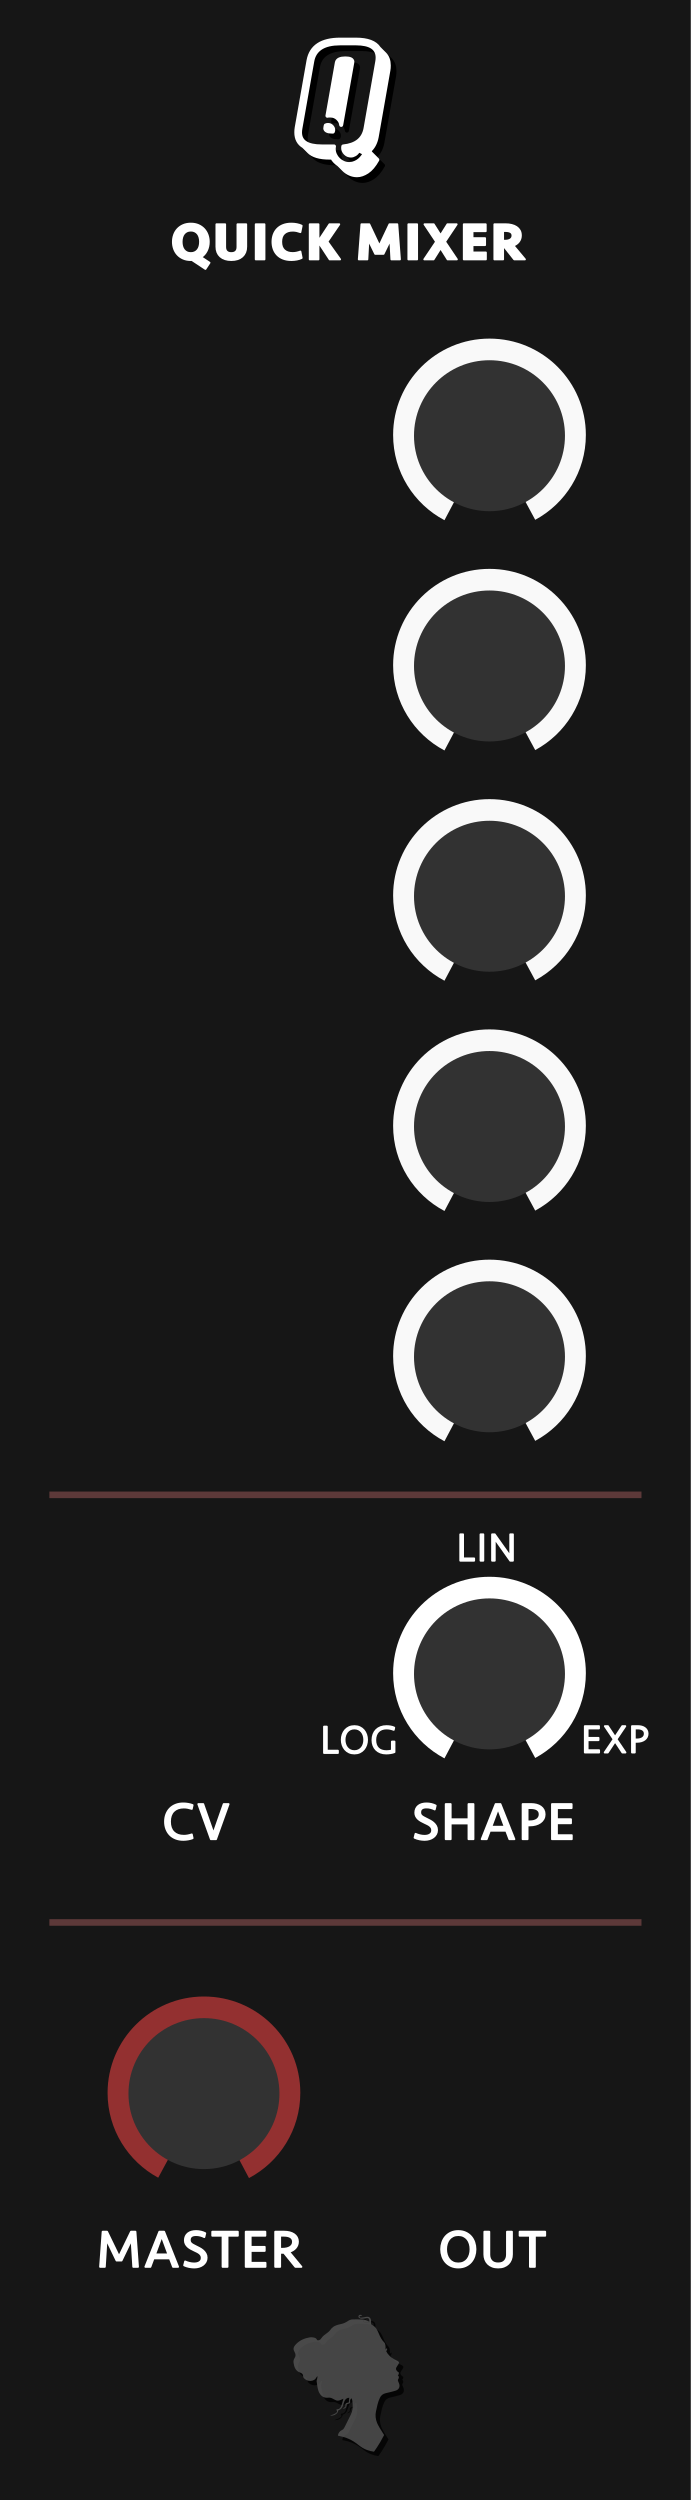
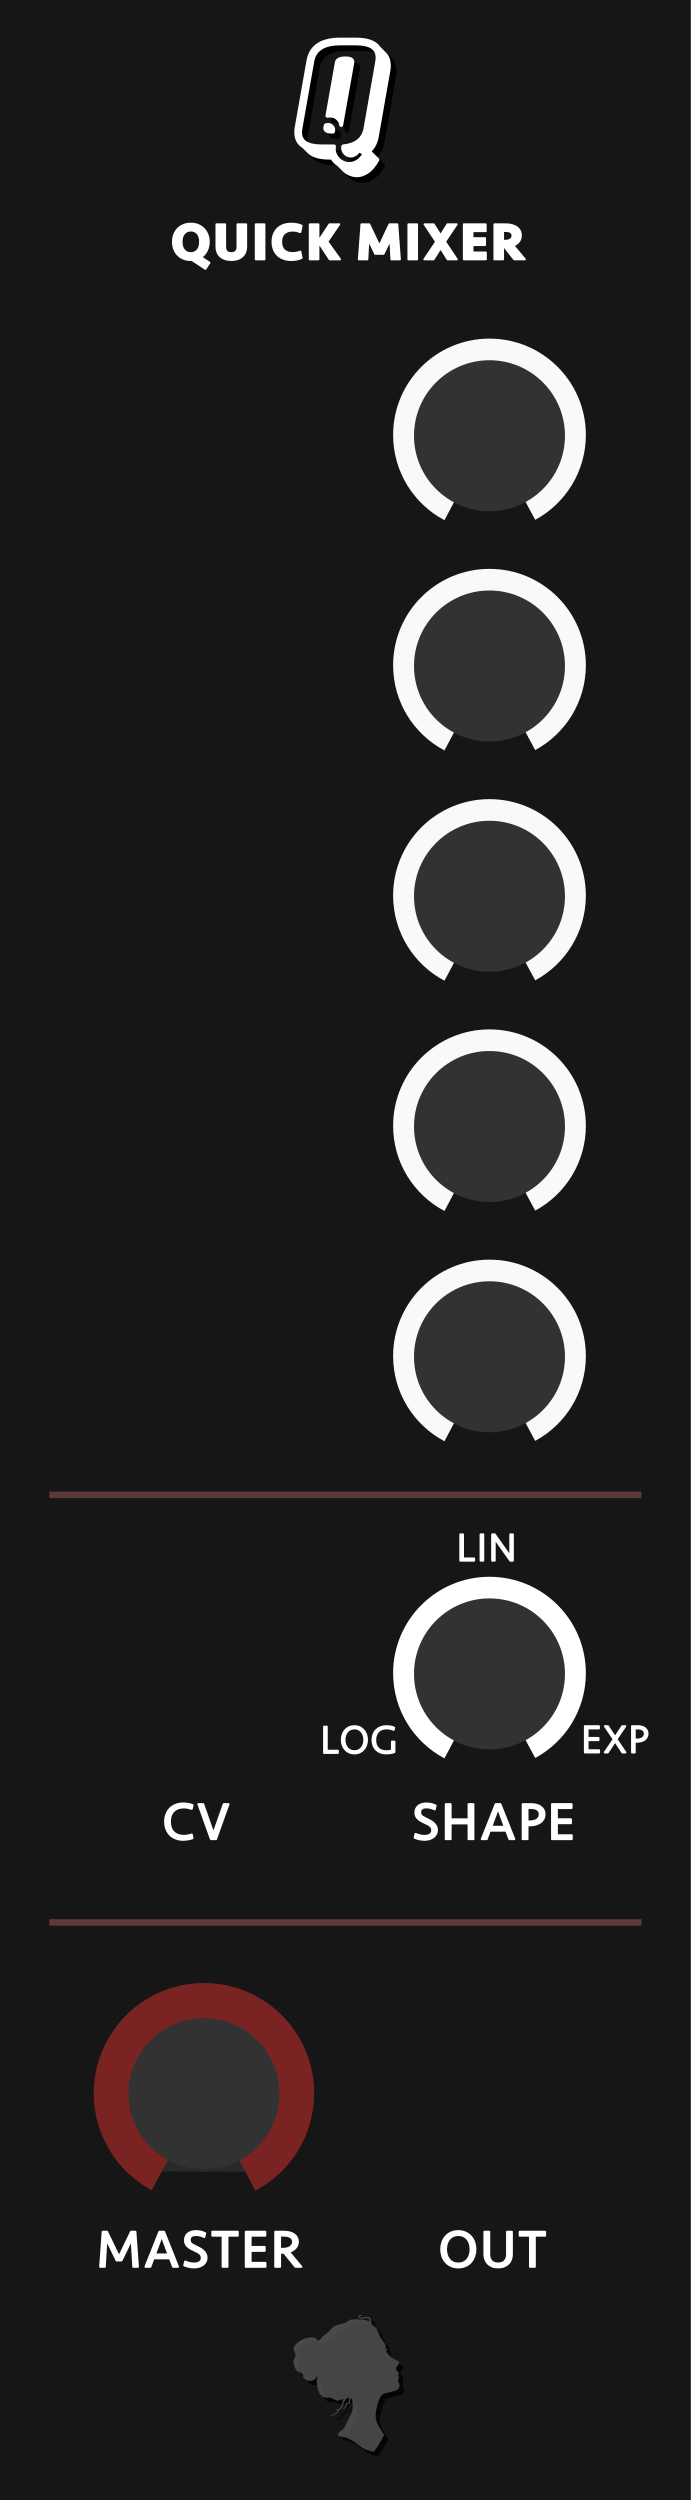
<svg xmlns="http://www.w3.org/2000/svg" width="105px" height="380px" version="1.1" xml:space="preserve" style="fill-rule:evenodd;clip-rule:evenodd;stroke-miterlimit:10;">
  <g id="Panel" transform="matrix(1.4,0,0,1,-7.10543e-15,0)">
    <rect x="0" y="0" width="75" height="380" style="fill:#161616;" />
  </g>
  <g id="Scales" transform="matrix(1,0,0,1,7.5,0)">
    <g id="ScaleSmall_3_" transform="matrix(1,0,0,1,-6.09332,-115.43)">
      <g id="OuterCircle_4_" transform="matrix(0.871536,0,0,0.871536,9.37732,23.2294)">
        <path d="M66.295,194.337c-4.545,-2.404 -7.642,-7.182 -7.642,-12.684c0,-7.92 6.422,-14.343 14.342,-14.343c7.921,0 14.343,6.423 14.343,14.343c0,5.459 -3.05,10.206 -7.538,12.628" style="fill:none;stroke:#f9f9f9;stroke-width:4.93px;" />
      </g>
      <circle id="Circle_4_" cx="72.995" cy="181.659" r="11.474" style="fill:#323232;" />
    </g>
    <g id="ScaleSmall_3_1" transform="matrix(1,0,0,1,-6.09332,-80.43)">
      <g id="OuterCircle_4_1" transform="matrix(0.871536,0,0,0.871536,9.37732,23.2294)">
        <path d="M66.295,194.337c-4.545,-2.404 -7.642,-7.182 -7.642,-12.684c0,-7.92 6.422,-14.343 14.342,-14.343c7.921,0 14.343,6.423 14.343,14.343c0,5.459 -3.05,10.206 -7.538,12.628" style="fill:none;stroke:#f9f9f9;stroke-width:4.93px;" />
      </g>
      <circle id="Circle_4_1" cx="72.995" cy="181.659" r="11.474" style="fill:#323232;" />
    </g>
    <g id="ScaleSmall_3_2" transform="matrix(1,0,0,1,-6.09332,-45.43)">
      <g id="OuterCircle_4_2" transform="matrix(0.871536,0,0,0.871536,9.37732,23.2294)">
        <path d="M66.295,194.337c-4.545,-2.404 -7.642,-7.182 -7.642,-12.684c0,-7.92 6.422,-14.343 14.342,-14.343c7.921,0 14.343,6.423 14.343,14.343c0,5.459 -3.05,10.206 -7.538,12.628" style="fill:none;stroke:#f9f9f9;stroke-width:4.93px;" />
      </g>
      <circle id="Circle_4_2" cx="72.995" cy="181.659" r="11.474" style="fill:#323232;" />
    </g>
    <g id="ScaleSmall_3_3" transform="matrix(1,0,0,1,-6.09332,-10.43)">
      <g id="OuterCircle_4_3" transform="matrix(0.871536,0,0,0.871536,9.37732,23.2294)">
        <path d="M66.295,194.337c-4.545,-2.404 -7.642,-7.182 -7.642,-12.684c0,-7.92 6.422,-14.343 14.342,-14.343c7.921,0 14.343,6.423 14.343,14.343c0,5.459 -3.05,10.206 -7.538,12.628" style="fill:none;stroke:#f9f9f9;stroke-width:4.93px;" />
      </g>
      <circle id="Circle_4_3" cx="72.995" cy="181.659" r="11.474" style="fill:#323232;" />
    </g>
    <g id="ScaleSmall_3_4" transform="matrix(1,0,0,1,-6.09332,24.57)">
      <g id="OuterCircle_4_4" transform="matrix(0.871536,0,0,0.871536,9.37732,23.2294)">
        <path d="M66.295,194.337c-4.545,-2.404 -7.642,-7.182 -7.642,-12.684c0,-7.92 6.422,-14.343 14.342,-14.343c7.921,0 14.343,6.423 14.343,14.343c0,5.459 -3.05,10.206 -7.538,12.628" style="fill:none;stroke:#f9f9f9;stroke-width:4.93px;" />
      </g>
      <circle id="Circle_4_4" cx="72.995" cy="181.659" r="11.474" style="fill:#323232;" />
    </g>
    <g id="ScaleSmall_3_5" transform="matrix(1,0,0,1,-6.09332,72.7723)">
      <g id="OuterCircle_4_5" transform="matrix(0.871536,0,0,0.871536,9.37732,23.2294)">
        <path d="M66.295,194.337c-4.545,-2.404 -7.642,-7.182 -7.642,-12.684c0,-7.92 6.422,-14.343 14.342,-14.343c7.921,0 14.343,6.423 14.343,14.343c0,5.459 -3.05,10.206 -7.538,12.628" style="fill:none;stroke:#fff;stroke-width:4.93px;" />
      </g>
      <circle id="Circle_4_5" cx="72.995" cy="181.659" r="11.474" style="fill:#323232;" />
    </g>
    <g id="ScaleSmall_3_6" transform="matrix(-1,0,0,1,96.4955,136.57)">
-       <g id="OuterCircle_4_6" transform="matrix(0.871536,0,0,0.871536,9.37732,23.2294)">
-         <path d="M66.295,194.337c-4.545,-2.404 -7.642,-7.182 -7.642,-12.684c0,-7.92 6.422,-14.343 14.342,-14.343c7.921,0 14.343,6.423 14.343,14.343c0,5.459 -3.05,10.206 -7.538,12.628" style="fill:none;stroke:#d63e3e;stroke-opacity:0.651;stroke-width:4.93px;" />
+       <g id="OuterCircle_4_6" transform="matrix(0.941258,0,0,0.941258,4.28787,10.6218)">
+         <path d="M66.295,194.337c-4.545,-2.404 -7.642,-7.182 -7.642,-12.684c0,-7.92 6.422,-14.343 14.342,-14.343c7.921,0 14.343,6.423 14.343,14.343c0,5.459 -3.05,10.206 -7.538,12.628" style="fill:#292929;stroke:#7a2323;stroke-width:6.91px;" />
      </g>
      <circle id="Circle_4_6" cx="72.995" cy="181.659" r="11.474" style="fill:#323232;" />
    </g>
  </g>
  <g id="Logo" transform="matrix(1,0,0,1,15.5,0)">
    <g transform="matrix(0.0779295,0,0,0.0779295,27.7136,350.135)">
      <path d="M232.321,164.268c-0.551,-1.407 -1.25,-2.487 -1.733,-4.267l0.016,0c-0.034,0 -0.056,-0.074 -0.088,-0.149c-0.062,-0.193 -0.122,-0.353 -0.173,-0.548c-0.097,-0.365 -0.189,-0.759 -0.253,-1.179c-0.043,-2.08 1.872,-2.792 1.946,-5.183c0.081,-2.573 -1.476,-3.898 -1.946,-4.241c-0.02,-0.028 -0.037,-0.054 -0.056,-0.082c0.012,-0.037 0.02,-0.068 0.031,-0.104c2.993,-2.433 1.69,-5.738 1.69,-5.738c-0.636,-0.338 -1.313,-0.55 -1.797,-0.98c-4.337,-3.863 -4.606,-6.636 -1.196,-11.288c0.866,-1.185 1.746,-2.375 2.467,-3.649c1.761,-3.117 1.359,-4.599 -1.81,-6.367c-2.28,-1.271 -4.743,-2.218 -6.988,-3.545c-6.396,-3.778 -11.834,-8.521 -15.061,-15.174c2.171,-3.872 2.171,-3.872 1.304,-6.341c-0.791,0.865 -1.527,1.672 -2.688,2.944c0,-3.049 0.294,-5.379 -0.083,-7.595c-0.367,-2.156 -0.85,-4.792 -2.281,-6.178c-5.217,-5.045 -8.175,-11.292 -10.92,-17.796c-2.029,-4.806 -4.196,-9.66 -8.171,-13.236c-2,-1.8 -4.474,-3.072 -6.742,-4.587c0,-1.354 0.017,-2.653 -0.006,-3.951c-0.019,-1.297 0.038,-2.61 -0.136,-3.89c-0.702,-5.113 -4.34,-7.564 -9.404,-6.548c-3.181,0.638 -6.385,1.238 -9.605,1.563c-1.888,0.19 -3.584,0.128 -3.225,-3.432c1.62,0 3.162,0 5.368,0c-1.104,0 -1.515,-1.544 -2.067,-1.769c-2.208,-0.892 -4.045,-0.36 -5.099,1.396c-1.25,2.077 0.023,3.586 1.504,4.555c1.273,0.832 3.004,1.441 4.492,1.365c3.234,-0.167 6.436,-0.842 9.658,-1.296c2.8,-0.394 4.451,0.587 5.01,3.266c0.266,1.278 0.047,2.658 0.047,3.561c-3.72,-1.383 -6.953,-3.369 -10.347,-3.69c-7.432,-0.706 -14.956,-0.912 -22.413,-0.611c-3.084,0.124 -6.484,1.511 -9.049,3.309c-4.547,3.188 -9.441,5.039 -14.773,6.138c-2.549,0.526 -5.106,1.149 -7.55,2.03c-4.689,1.689 -8.626,4.342 -11.53,8.63c-1.595,2.354 -3.836,4.445 -6.188,6.076c-4.591,3.184 -9.001,6.424 -12.144,11.187c-1.712,2.596 -4.124,4.212 -7.839,3.113c-1.104,-4.244 -4.87,-4.911 -8.627,-5.423c-1.764,-0.242 -3.625,-0.32 -5.373,-0.04c-10.247,1.643 -19.554,5.56 -26.813,13.074c-6.565,6.797 -5.937,10.365 -2.739,16.202c2.063,3.766 2.131,7.435 -0.279,11.089c-1.874,2.842 -2.57,6.013 -2.071,9.354c1.284,8.609 4.072,16.22 13.409,19.251c0.615,0.198 1.156,0.607 1.748,0.881c2.125,0.984 3.145,2.592 3.365,4.971c0.144,1.54 0.491,3.357 1.429,4.479c6.245,7.454 20.432,8.503 25.041,-1.951c0.189,-0.432 0.624,-0.756 0.945,-1.129c0.305,0.134 0.609,0.266 0.914,0.399c-0.27,1.348 -0.539,2.694 -0.81,4.042c-0.351,1.75 -1.204,3.572 -0.961,5.235c0.915,6.264 1.484,12.716 3.503,18.648c2.452,7.204 8.53,14.587 18.762,13.197c3.549,-0.483 6.782,0.391 9.818,2.234c1.254,0.76 2.657,1.272 3.912,2.027c3.221,1.943 6.497,1.898 9.857,0.464c2.024,-0.863 4.052,-1.726 6.331,-2.698c-1.16,4.041 -2.278,7.594 -3.189,11.197c-1.336,5.287 -3.631,9.452 -9.941,9.48c-0.115,0 -0.228,0.204 -0.481,0.441c0.473,1.385 0.975,2.855 1.446,4.234c-3.43,5.076 -9.388,5.288 -13.951,7.881c8.949,0.082 15.39,-4.254 16.179,-10.562c4.91,-1.582 7.805,-5.034 9.233,-9.921c0.777,-2.659 1.611,-5.32 2.672,-7.879c1.746,-4.209 4.792,-6.719 9.406,-6.833c-0.302,3.22 -0.579,6.169 -0.855,9.113c-6.687,1.486 -6.819,1.649 -6.534,8.315c-1.583,1.269 -3.238,2.596 -5.685,4.557c6.226,-1.428 7.436,-2.953 8.025,-9.211c0.938,-0.325 1.962,-0.799 3.039,-1.035c4.009,-0.875 4.11,-0.859 3.682,-5.037c-0.251,-2.445 0.739,-3.996 3.163,-5.664c0.451,1.766 0.892,3.088 1.115,4.445c0.316,1.923 0.547,3.867 0.687,5.81c0.517,7.404 -0.06,14.643 -3.457,21.43c-4.159,8.313 -8.334,16.622 -12.413,24.973c-1.174,2.404 -2.482,4.234 -5.172,5.433c-4.265,1.907 -7.421,6.556 -7.757,10.832c15.258,2.949 26.312,6.953 41.04,18.833c9.647,7.785 19.862,11.309 29.399,12.456c0.003,-0.004 10.248,-13.711 19.753,-32.558c-0.241,-0.365 -0.484,-0.728 -0.723,-1.095c-6.25,-9.478 -11.533,-18.592 -13.049,-22.521c-2.853,-7.395 -3.838,-14.659 -2.132,-22.466c1.983,-9.083 3.633,-18.206 7.761,-26.672c2.412,-4.95 6.15,-7.711 11.519,-8.858c6.366,-1.36 12.689,-3.037 18.94,-4.868c6.706,-1.966 9.308,-7.753 6.747,-14.275Z" style="fill-opacity:0.761;fill-rule:nonzero;" />
    </g>
    <g transform="matrix(0.0779295,0,0,0.0779295,27.0462,349.468)">
      <path d="M232.321,164.268c-0.551,-1.407 -1.25,-2.487 -1.733,-4.267l0.016,0c-0.034,0 -0.056,-0.074 -0.088,-0.149c-0.062,-0.193 -0.122,-0.353 -0.173,-0.548c-0.097,-0.365 -0.189,-0.759 -0.253,-1.179c-0.043,-2.08 1.872,-2.792 1.946,-5.183c0.081,-2.573 -1.476,-3.898 -1.946,-4.241c-0.02,-0.028 -0.037,-0.054 -0.056,-0.082c0.012,-0.037 0.02,-0.068 0.031,-0.104c2.993,-2.433 1.69,-5.738 1.69,-5.738c-0.636,-0.338 -1.313,-0.55 -1.797,-0.98c-4.337,-3.863 -4.606,-6.636 -1.196,-11.288c0.866,-1.185 1.746,-2.375 2.467,-3.649c1.761,-3.117 1.359,-4.599 -1.81,-6.367c-2.28,-1.271 -4.743,-2.218 -6.988,-3.545c-6.396,-3.778 -11.834,-8.521 -15.061,-15.174c2.171,-3.872 2.171,-3.872 1.304,-6.341c-0.791,0.865 -1.527,1.672 -2.688,2.944c0,-3.049 0.294,-5.379 -0.083,-7.595c-0.367,-2.156 -0.85,-4.792 -2.281,-6.178c-5.217,-5.045 -8.175,-11.292 -10.92,-17.796c-2.029,-4.806 -4.196,-9.66 -8.171,-13.236c-2,-1.8 -4.474,-3.072 -6.742,-4.587c0,-1.354 0.017,-2.653 -0.006,-3.951c-0.019,-1.297 0.038,-2.61 -0.136,-3.89c-0.702,-5.113 -4.34,-7.564 -9.404,-6.548c-3.181,0.638 -6.385,1.238 -9.605,1.563c-1.888,0.19 -3.584,0.128 -3.225,-3.432c1.62,0 3.162,0 5.368,0c-1.104,0 -1.515,-1.544 -2.067,-1.769c-2.208,-0.892 -4.045,-0.36 -5.099,1.396c-1.25,2.077 0.023,3.586 1.504,4.555c1.273,0.832 3.004,1.441 4.492,1.365c3.234,-0.167 6.436,-0.842 9.658,-1.296c2.8,-0.394 4.451,0.587 5.01,3.266c0.266,1.278 0.047,2.658 0.047,3.561c-3.72,-1.383 -6.953,-3.369 -10.347,-3.69c-7.432,-0.706 -14.956,-0.912 -22.413,-0.611c-3.084,0.124 -6.484,1.511 -9.049,3.309c-4.547,3.188 -9.441,5.039 -14.773,6.138c-2.549,0.526 -5.106,1.149 -7.55,2.03c-4.689,1.689 -8.626,4.342 -11.53,8.63c-1.595,2.354 -3.836,4.445 -6.188,6.076c-4.591,3.184 -9.001,6.424 -12.144,11.187c-1.712,2.596 -4.124,4.212 -7.839,3.113c-1.104,-4.244 -4.87,-4.911 -8.627,-5.423c-1.764,-0.242 -3.625,-0.32 -5.373,-0.04c-10.247,1.643 -19.554,5.56 -26.813,13.074c-6.565,6.797 -5.937,10.365 -2.739,16.202c2.063,3.766 2.131,7.435 -0.279,11.089c-1.874,2.842 -2.57,6.013 -2.071,9.354c1.284,8.609 4.072,16.22 13.409,19.251c0.615,0.198 1.156,0.607 1.748,0.881c2.125,0.984 3.145,2.592 3.365,4.971c0.144,1.54 0.491,3.357 1.429,4.479c6.245,7.454 20.432,8.503 25.041,-1.951c0.189,-0.432 0.624,-0.756 0.945,-1.129c0.305,0.134 0.609,0.266 0.914,0.399c-0.27,1.348 -0.539,2.694 -0.81,4.042c-0.351,1.75 -1.204,3.572 -0.961,5.235c0.915,6.264 1.484,12.716 3.503,18.648c2.452,7.204 8.53,14.587 18.762,13.197c3.549,-0.483 6.782,0.391 9.818,2.234c1.254,0.76 2.657,1.272 3.912,2.027c3.221,1.943 6.497,1.898 9.857,0.464c2.024,-0.863 4.052,-1.726 6.331,-2.698c-1.16,4.041 -2.278,7.594 -3.189,11.197c-1.336,5.287 -3.631,9.452 -9.941,9.48c-0.115,0 -0.228,0.204 -0.481,0.441c0.473,1.385 0.975,2.855 1.446,4.234c-3.43,5.076 -9.388,5.288 -13.951,7.881c8.949,0.082 15.39,-4.254 16.179,-10.562c4.91,-1.582 7.805,-5.034 9.233,-9.921c0.777,-2.659 1.611,-5.32 2.672,-7.879c1.746,-4.209 4.792,-6.719 9.406,-6.833c-0.302,3.22 -0.579,6.169 -0.855,9.113c-6.687,1.486 -6.819,1.649 -6.534,8.315c-1.583,1.269 -3.238,2.596 -5.685,4.557c6.226,-1.428 7.436,-2.953 8.025,-9.211c0.938,-0.325 1.962,-0.799 3.039,-1.035c4.009,-0.875 4.11,-0.859 3.682,-5.037c-0.251,-2.445 0.739,-3.996 3.163,-5.664c0.451,1.766 0.892,3.088 1.115,4.445c0.316,1.923 0.547,3.867 0.687,5.81c0.517,7.404 -0.06,14.643 -3.457,21.43c-4.159,8.313 -8.334,16.622 -12.413,24.973c-1.174,2.404 -2.482,4.234 -5.172,5.433c-4.265,1.907 -7.421,6.556 -7.757,10.832c15.258,2.949 26.312,6.953 41.04,18.833c9.647,7.785 19.862,11.309 29.399,12.456c0.003,-0.004 10.248,-13.711 19.753,-32.558c-0.241,-0.365 -0.484,-0.728 -0.723,-1.095c-6.25,-9.478 -11.533,-18.592 -13.049,-22.521c-2.853,-7.395 -3.838,-14.659 -2.132,-22.466c1.983,-9.083 3.633,-18.206 7.761,-26.672c2.412,-4.95 6.15,-7.711 11.519,-8.858c6.366,-1.36 12.689,-3.037 18.94,-4.868c6.706,-1.966 9.308,-7.753 6.747,-14.275Z" style="fill:#5a5a5a;fill-opacity:0.761;fill-rule:nonzero;" />
    </g>
  </g>
  <g id="Description" transform="matrix(1,0,0,1,-0.894207,-23.7183)">
    <path d="M30.054,63.222c-0.021,0.006 -0.042,0.01 -0.064,0.012c-0.021,0.003 -0.05,0.004 -0.088,0.004c-0.432,0 -0.817,-0.073 -1.156,-0.22c-0.338,-0.146 -0.624,-0.345 -0.856,-0.596c-0.232,-0.25 -0.408,-0.542 -0.528,-0.876c-0.12,-0.333 -0.18,-0.689 -0.18,-1.068c0,-0.378 0.06,-0.734 0.18,-1.068c0.12,-0.333 0.296,-0.625 0.528,-0.876c0.232,-0.25 0.518,-0.449 0.856,-0.596c0.339,-0.146 0.724,-0.22 1.156,-0.22c0.432,0 0.816,0.074 1.152,0.22c0.336,0.147 0.62,0.346 0.852,0.596c0.232,0.251 0.41,0.543 0.532,0.876c0.123,0.334 0.184,0.69 0.184,1.068c0,0.491 -0.1,0.94 -0.3,1.348c-0.2,0.408 -0.489,0.735 -0.868,0.98l1.28,0.848l-0.616,0.936l-2.064,-1.368Zm-0.152,-1.024c0.23,0 0.432,-0.042 0.608,-0.128c0.176,-0.085 0.324,-0.204 0.444,-0.356c0.12,-0.152 0.21,-0.333 0.268,-0.544c0.059,-0.21 0.088,-0.441 0.088,-0.692c0,-0.25 -0.029,-0.481 -0.088,-0.692c-0.058,-0.21 -0.148,-0.392 -0.268,-0.544c-0.12,-0.152 -0.268,-0.27 -0.444,-0.356c-0.176,-0.085 -0.378,-0.128 -0.608,-0.128c-0.234,0 -0.438,0.043 -0.612,0.128c-0.173,0.086 -0.32,0.204 -0.44,0.356c-0.12,0.152 -0.209,0.334 -0.268,0.544c-0.058,0.211 -0.088,0.442 -0.088,0.692c0,0.251 0.03,0.482 0.088,0.692c0.059,0.211 0.148,0.392 0.268,0.544c0.12,0.152 0.267,0.271 0.44,0.356c0.174,0.086 0.378,0.128 0.612,0.128Z" style="fill:#fff;fill-rule:nonzero;stroke:#fff;stroke-width:0.3px;stroke-linejoin:round;stroke-miterlimit:1.414;" />
    <path d="M36.998,57.814l1.312,0l0,3.408c0,0.63 -0.198,1.123 -0.596,1.48c-0.397,0.358 -0.95,0.536 -1.66,0.536c-0.709,0 -1.262,-0.178 -1.66,-0.536c-0.397,-0.357 -0.596,-0.85 -0.596,-1.48l0,-3.408l1.312,0l0,3.448c0,0.304 0.08,0.536 0.24,0.696c0.16,0.16 0.395,0.24 0.704,0.24c0.31,0 0.544,-0.08 0.704,-0.24c0.16,-0.16 0.24,-0.392 0.24,-0.696l0,-3.448Z" style="fill:#fff;fill-rule:nonzero;stroke:#fff;stroke-width:0.3px;stroke-linejoin:round;stroke-miterlimit:1.414;" />
    <rect x="39.774" y="57.814" width="1.312" height="5.328" style="fill:#fff;fill-rule:nonzero;stroke:#fff;stroke-width:0.3px;stroke-linejoin:round;stroke-miterlimit:1.414;" />
    <path d="M45.182,57.718c0.278,0 0.556,0.027 0.836,0.08c0.28,0.054 0.522,0.131 0.724,0.232l-0.192,0.968c-0.16,-0.064 -0.342,-0.118 -0.548,-0.164c-0.205,-0.045 -0.409,-0.068 -0.612,-0.068c-0.544,0 -0.973,0.142 -1.288,0.424c-0.314,0.283 -0.472,0.712 -0.472,1.288c0,0.576 0.158,1.006 0.472,1.288c0.315,0.283 0.744,0.424 1.288,0.424c0.203,0 0.407,-0.022 0.612,-0.068c0.206,-0.045 0.388,-0.1 0.548,-0.164l0.192,0.968c-0.202,0.102 -0.444,0.179 -0.724,0.232c-0.28,0.054 -0.558,0.08 -0.836,0.08c-0.469,0 -0.882,-0.069 -1.24,-0.208c-0.357,-0.138 -0.656,-0.33 -0.896,-0.576c-0.24,-0.245 -0.421,-0.536 -0.544,-0.872c-0.122,-0.336 -0.184,-0.704 -0.184,-1.104c0,-0.4 0.062,-0.768 0.184,-1.104c0.123,-0.336 0.304,-0.626 0.544,-0.872c0.24,-0.245 0.539,-0.437 0.896,-0.576c0.358,-0.138 0.771,-0.208 1.24,-0.208Z" style="fill:#fff;fill-rule:nonzero;stroke:#fff;stroke-width:0.3px;stroke-linejoin:round;stroke-miterlimit:1.414;" />
    <path d="M47.982,63.142l0,-5.328l1.312,0l0,2.552l1.68,-2.552l1.48,0l-1.8,2.632l1.928,2.696l-1.576,0l-1.712,-2.608l0,2.608l-1.312,0Z" style="fill:#fff;fill-rule:nonzero;stroke:#fff;stroke-width:0.3px;stroke-linejoin:round;stroke-miterlimit:1.414;" />
    <path d="M59.19,62.294l-1.264,0l-1.04,-2.136l-0.16,2.984l-1.288,0l0.4,-5.328l1.184,0l1.536,3.256l1.536,-3.256l1.184,0l0.4,5.328l-1.288,0l-0.16,-2.984l-1.04,2.136Z" style="fill:#fff;fill-rule:nonzero;stroke:#fff;stroke-width:0.3px;stroke-linejoin:round;stroke-miterlimit:1.414;" />
    <rect x="62.974" y="57.814" width="1.312" height="5.328" style="fill:#fff;fill-rule:nonzero;stroke:#fff;stroke-width:0.3px;stroke-linejoin:round;stroke-miterlimit:1.414;" />
    <path d="M68.534,60.462l1.8,2.68l-1.4,0l-1.072,-1.704l-1.072,1.704l-1.4,0l1.8,-2.68l-1.768,-2.648l1.392,0l1.048,1.664l1.048,-1.664l1.392,0l-1.768,2.648Z" style="fill:#fff;fill-rule:nonzero;stroke:#fff;stroke-width:0.3px;stroke-linejoin:round;stroke-miterlimit:1.414;" />
    <path d="M71.398,57.814l3.32,0l0,1.04l-2.008,0l0,1.072l1.912,0l0,1.04l-1.912,0l0,1.136l2.032,0l0,1.04l-3.344,0l0,-5.328Z" style="fill:#fff;fill-rule:nonzero;stroke:#fff;stroke-width:0.3px;stroke-linejoin:round;stroke-miterlimit:1.414;" />
    <path d="M80.062,59.502c0,0.358 -0.1,0.67 -0.3,0.936c-0.2,0.267 -0.478,0.47 -0.836,0.608l1.752,2.096l-1.616,0l-1.464,-1.848l-0.24,0l0,1.848l-1.312,0l0,-5.328l1.696,0c0.331,0 0.638,0.035 0.92,0.104c0.283,0.07 0.528,0.174 0.736,0.312c0.208,0.139 0.371,0.314 0.488,0.524c0.118,0.211 0.176,0.46 0.176,0.748Zm-1.264,0.024c0,-0.24 -0.093,-0.417 -0.28,-0.532c-0.186,-0.114 -0.448,-0.172 -0.784,-0.172l-0.376,0l0,1.496l0.32,0c0.352,0 0.627,-0.069 0.824,-0.208c0.198,-0.138 0.296,-0.333 0.296,-0.584Z" style="fill:#fff;fill-rule:nonzero;stroke:#fff;stroke-width:0.3px;stroke-linejoin:round;stroke-miterlimit:1.414;" />
  </g>
  <g id="Label" transform="matrix(1,0,0,1,7.5,0)">
    <g id="Description1" transform="matrix(1,0,0,1,-9.6616,216.412)">
      <path d="M30.022,57.718c0.24,0 0.491,0.023 0.752,0.068c0.262,0.046 0.48,0.106 0.656,0.18l-0.12,0.568c-0.181,-0.064 -0.376,-0.116 -0.584,-0.156c-0.208,-0.04 -0.413,-0.06 -0.616,-0.06c-0.666,0 -1.186,0.187 -1.56,0.56c-0.373,0.374 -0.56,0.907 -0.56,1.6c0,0.694 0.187,1.227 0.56,1.6c0.374,0.374 0.894,0.56 1.56,0.56c0.203,0 0.408,-0.02 0.616,-0.06c0.208,-0.04 0.403,-0.092 0.584,-0.156l0.12,0.568c-0.176,0.075 -0.394,0.135 -0.656,0.18c-0.261,0.046 -0.512,0.068 -0.752,0.068c-0.437,0 -0.828,-0.069 -1.172,-0.208c-0.344,-0.138 -0.633,-0.33 -0.868,-0.576c-0.234,-0.245 -0.414,-0.536 -0.54,-0.872c-0.125,-0.336 -0.188,-0.704 -0.188,-1.104c0,-0.4 0.063,-0.768 0.188,-1.104c0.126,-0.336 0.306,-0.626 0.54,-0.872c0.235,-0.245 0.524,-0.437 0.868,-0.576c0.344,-0.138 0.735,-0.208 1.172,-0.208Z" style="fill:#fff;fill-rule:nonzero;stroke:#fff;stroke-width:0.3px;stroke-linejoin:round;stroke-miterlimit:1.414;" />
      <path d="M36.166,57.814l0.736,0l-1.912,5.328l-0.768,0l-1.912,-5.328l0.736,0l1.56,4.456l1.56,-4.456Z" style="fill:#fff;fill-rule:nonzero;stroke:#fff;stroke-width:0.3px;stroke-linejoin:round;stroke-miterlimit:1.414;" />
    </g>
    <g id="Shapes">
      <g id="Description2" transform="matrix(1,0,0,1,53.982,203.234)">
        <path d="M27.42,59.146l2.136,0l0,0.336l-1.728,0l0,1.446l1.656,0l0,0.336l-1.656,0l0,1.542l1.746,0l0,0.336l-2.154,0l0,-3.996Z" style="fill:#fff;fill-rule:nonzero;stroke:#fff;stroke-width:0.3px;stroke-linejoin:round;stroke-miterlimit:1.414;" />
        <path d="M33.108,59.146l0.45,0l-1.338,1.986l1.362,2.01l-0.456,0l-1.116,-1.692l-1.116,1.692l-0.456,0l1.362,-2.01l-1.338,-1.986l0.45,0l1.098,1.662l1.098,-1.662Z" style="fill:#fff;fill-rule:nonzero;stroke:#fff;stroke-width:0.3px;stroke-linejoin:round;stroke-miterlimit:1.414;" />
        <path d="M36.942,60.286c0,0.192 -0.04,0.364 -0.12,0.516c-0.08,0.152 -0.191,0.28 -0.333,0.384c-0.142,0.104 -0.31,0.184 -0.504,0.24c-0.194,0.056 -0.407,0.084 -0.639,0.084l-0.348,0l0,1.632l-0.408,0l0,-3.996l0.894,0c0.2,0 0.389,0.024 0.567,0.072c0.178,0.048 0.333,0.12 0.465,0.216c0.132,0.096 0.236,0.215 0.312,0.357c0.076,0.142 0.114,0.307 0.114,0.495Zm-0.408,0c0,-0.144 -0.029,-0.267 -0.087,-0.369c-0.058,-0.102 -0.137,-0.185 -0.237,-0.249c-0.1,-0.064 -0.214,-0.111 -0.342,-0.141c-0.128,-0.03 -0.262,-0.045 -0.402,-0.045l-0.468,0l0,1.692l0.366,0c0.168,0 0.324,-0.02 0.468,-0.06c0.144,-0.04 0.268,-0.097 0.372,-0.171c0.104,-0.074 0.185,-0.166 0.243,-0.276c0.058,-0.11 0.087,-0.237 0.087,-0.381Z" style="fill:#fff;fill-rule:nonzero;stroke:#fff;stroke-width:0.3px;stroke-linejoin:round;stroke-miterlimit:1.414;" />
      </g>
      <g id="Description3" transform="matrix(1,0,0,1,14.3408,203.306)">
        <path d="M27.828,59.146l0,3.66l1.686,0l0,0.336l-2.094,0l0,-3.996l0.408,0Z" style="fill:#fff;fill-rule:nonzero;stroke:#fff;stroke-width:0.3px;stroke-linejoin:round;stroke-miterlimit:1.414;" />
        <path d="M32.028,63.214c-0.304,0 -0.575,-0.056 -0.813,-0.168c-0.238,-0.112 -0.438,-0.263 -0.6,-0.453c-0.162,-0.19 -0.286,-0.41 -0.372,-0.66c-0.086,-0.25 -0.129,-0.513 -0.129,-0.789c0,-0.276 0.043,-0.539 0.129,-0.789c0.086,-0.25 0.21,-0.47 0.372,-0.66c0.162,-0.19 0.362,-0.341 0.6,-0.453c0.238,-0.112 0.509,-0.168 0.813,-0.168c0.304,0 0.575,0.056 0.813,0.168c0.238,0.112 0.438,0.263 0.6,0.453c0.162,0.19 0.286,0.41 0.372,0.66c0.086,0.25 0.129,0.513 0.129,0.789c0,0.276 -0.043,0.539 -0.129,0.789c-0.086,0.25 -0.21,0.47 -0.372,0.66c-0.162,0.19 -0.362,0.341 -0.6,0.453c-0.238,0.112 -0.509,0.168 -0.813,0.168Zm0,-0.336c0.24,0 0.453,-0.046 0.639,-0.138c0.186,-0.092 0.344,-0.216 0.474,-0.372c0.13,-0.156 0.228,-0.339 0.294,-0.549c0.066,-0.21 0.099,-0.435 0.099,-0.675c0,-0.236 -0.033,-0.459 -0.099,-0.669c-0.066,-0.21 -0.164,-0.394 -0.294,-0.552c-0.13,-0.158 -0.288,-0.283 -0.474,-0.375c-0.186,-0.092 -0.399,-0.138 -0.639,-0.138c-0.24,0 -0.453,0.046 -0.639,0.138c-0.186,0.092 -0.343,0.217 -0.471,0.375c-0.128,0.158 -0.226,0.342 -0.294,0.552c-0.068,0.21 -0.102,0.433 -0.102,0.669c0,0.24 0.034,0.465 0.102,0.675c0.068,0.21 0.166,0.393 0.294,0.549c0.128,0.156 0.285,0.28 0.471,0.372c0.186,0.092 0.399,0.138 0.639,0.138Z" style="fill:#fff;fill-rule:nonzero;stroke:#fff;stroke-width:0.3px;stroke-linejoin:round;stroke-miterlimit:1.414;" />
        <path d="M36.9,59.074c0.216,0 0.424,0.017 0.624,0.051c0.2,0.034 0.384,0.091 0.552,0.171l-0.072,0.33c-0.164,-0.068 -0.34,-0.121 -0.528,-0.159c-0.188,-0.038 -0.378,-0.057 -0.57,-0.057c-0.26,0 -0.495,0.039 -0.705,0.117c-0.21,0.078 -0.39,0.193 -0.54,0.345c-0.15,0.152 -0.266,0.338 -0.348,0.558c-0.082,0.22 -0.123,0.472 -0.123,0.756c0,0.536 0.147,0.953 0.441,1.251c0.294,0.298 0.721,0.447 1.281,0.447c0.128,0 0.271,-0.01 0.429,-0.03c0.158,-0.02 0.289,-0.046 0.393,-0.078l0,-1.356l0.378,0l0,1.59c-0.16,0.064 -0.354,0.114 -0.582,0.15c-0.228,0.036 -0.45,0.054 -0.666,0.054c-0.324,0 -0.614,-0.049 -0.87,-0.147c-0.256,-0.098 -0.474,-0.236 -0.654,-0.414c-0.18,-0.178 -0.318,-0.392 -0.414,-0.642c-0.096,-0.25 -0.144,-0.525 -0.144,-0.825c0,-0.32 0.049,-0.61 0.147,-0.87c0.098,-0.26 0.239,-0.482 0.423,-0.666c0.184,-0.184 0.407,-0.326 0.669,-0.426c0.262,-0.1 0.555,-0.15 0.879,-0.15Z" style="fill:#fff;fill-rule:nonzero;stroke:#fff;stroke-width:0.3px;stroke-linejoin:round;stroke-miterlimit:1.414;" />
      </g>
      <g id="Description4" transform="matrix(1,0,0,1,35.049,174.078)">
        <path d="M27.828,59.146l0,3.66l1.686,0l0,0.336l-2.094,0l0,-3.996l0.408,0Z" style="fill:#fff;fill-rule:nonzero;stroke:#fff;stroke-width:0.3px;stroke-linejoin:round;stroke-miterlimit:1.414;" />
        <rect x="30.498" y="59.146" width="0.408" height="3.996" style="fill:#fff;fill-rule:nonzero;stroke:#fff;stroke-width:0.3px;stroke-linejoin:round;stroke-miterlimit:1.414;" />
        <path d="M35.016,63.142l-2.37,-3.342l0,3.342l-0.39,0l0,-3.996l0.39,0l2.37,3.342l0,-3.342l0.39,0l0,3.996l-0.39,0Z" style="fill:#fff;fill-rule:nonzero;stroke:#fff;stroke-width:0.3px;stroke-linejoin:round;stroke-miterlimit:1.414;" />
      </g>
    </g>
    <g id="Description5" transform="matrix(1,0,0,1,28.3,216.412)">
      <path d="M30.622,61.758c0,0.23 -0.049,0.435 -0.148,0.616c-0.098,0.182 -0.232,0.336 -0.4,0.464c-0.168,0.128 -0.365,0.227 -0.592,0.296c-0.226,0.07 -0.47,0.104 -0.732,0.104c-0.256,0 -0.518,-0.026 -0.788,-0.08c-0.269,-0.053 -0.516,-0.133 -0.74,-0.24l0.144,-0.584c0.198,0.091 0.415,0.166 0.652,0.224c0.238,0.059 0.476,0.088 0.716,0.088c0.347,0 0.627,-0.073 0.84,-0.22c0.214,-0.146 0.32,-0.358 0.32,-0.636c0,-0.154 -0.03,-0.286 -0.092,-0.396c-0.061,-0.109 -0.145,-0.208 -0.252,-0.296c-0.106,-0.088 -0.23,-0.166 -0.372,-0.236c-0.141,-0.069 -0.292,-0.141 -0.452,-0.216c-0.181,-0.085 -0.356,-0.174 -0.524,-0.268c-0.168,-0.093 -0.316,-0.2 -0.444,-0.32c-0.128,-0.12 -0.23,-0.256 -0.308,-0.408c-0.077,-0.152 -0.116,-0.329 -0.116,-0.532c0,-0.229 0.042,-0.432 0.124,-0.608c0.083,-0.176 0.199,-0.322 0.348,-0.44c0.15,-0.117 0.328,-0.205 0.536,-0.264c0.208,-0.058 0.438,-0.088 0.688,-0.088c0.256,0 0.506,0.03 0.748,0.088c0.243,0.059 0.455,0.136 0.636,0.232l-0.136,0.584c-0.17,-0.09 -0.365,-0.165 -0.584,-0.224c-0.218,-0.058 -0.44,-0.088 -0.664,-0.088c-0.645,0 -0.968,0.251 -0.968,0.752c0,0.112 0.016,0.21 0.048,0.292c0.032,0.083 0.084,0.16 0.156,0.232c0.072,0.072 0.168,0.142 0.288,0.208c0.12,0.067 0.266,0.143 0.436,0.228c0.171,0.086 0.352,0.178 0.544,0.276c0.192,0.099 0.368,0.216 0.528,0.352c0.16,0.136 0.294,0.295 0.4,0.476c0.107,0.182 0.16,0.392 0.16,0.632Z" style="fill:#fff;fill-rule:nonzero;stroke:#fff;stroke-width:0.3px;stroke-linejoin:round;stroke-miterlimit:1.414;" />
      <path d="M35.422,63.142l0,-2.392l-2.728,0l0,2.392l-0.736,0l0,-5.328l0.736,0l0,2.312l2.728,0l0,-2.312l0.736,0l0,5.328l-0.736,0Z" style="fill:#fff;fill-rule:nonzero;stroke:#fff;stroke-width:0.3px;stroke-linejoin:round;stroke-miterlimit:1.414;" />
      <path d="M42.382,63.142l-0.752,0l-0.488,-1.288l-2.488,0l-0.48,1.288l-0.752,0l2.12,-5.328l0.72,0l2.12,5.328Zm-3.504,-1.88l2.048,0l-1.024,-2.776l-1.024,2.776Z" style="fill:#fff;fill-rule:nonzero;stroke:#fff;stroke-width:0.3px;stroke-linejoin:round;stroke-miterlimit:1.414;" />
      <path d="M46.974,59.374c0,0.256 -0.056,0.487 -0.168,0.692c-0.112,0.206 -0.268,0.38 -0.468,0.524c-0.2,0.144 -0.436,0.255 -0.708,0.332c-0.272,0.078 -0.565,0.116 -0.88,0.116l-0.368,0l0,2.104l-0.736,0l0,-5.328l1.288,0c0.288,0 0.556,0.032 0.804,0.096c0.248,0.064 0.464,0.162 0.648,0.292c0.184,0.131 0.328,0.294 0.432,0.488c0.104,0.195 0.156,0.423 0.156,0.684Zm-0.736,-0.008c0,-0.176 -0.034,-0.324 -0.104,-0.444c-0.069,-0.12 -0.164,-0.218 -0.284,-0.296c-0.12,-0.077 -0.261,-0.133 -0.424,-0.168c-0.162,-0.034 -0.334,-0.052 -0.516,-0.052l-0.528,0l0,2.04l0.392,0c0.214,0 0.41,-0.024 0.588,-0.072c0.179,-0.048 0.334,-0.118 0.464,-0.212c0.131,-0.093 0.232,-0.206 0.304,-0.34c0.072,-0.133 0.108,-0.285 0.108,-0.456Z" style="fill:#fff;fill-rule:nonzero;stroke:#fff;stroke-width:0.3px;stroke-linejoin:round;stroke-miterlimit:1.414;" />
      <path d="M48.11,57.814l2.968,0l0,0.6l-2.232,0l0,1.704l2.136,0l0,0.6l-2.136,0l0,1.824l2.256,0l0,0.6l-2.992,0l0,-5.328Z" style="fill:#fff;fill-rule:nonzero;stroke:#fff;stroke-width:0.3px;stroke-linejoin:round;stroke-miterlimit:1.414;" />
    </g>
    <g id="Description6" transform="matrix(1,0,0,1,32.292,281.412)">
      <path d="M29.87,63.238c-0.416,0 -0.786,-0.074 -1.112,-0.224c-0.325,-0.149 -0.597,-0.349 -0.816,-0.6c-0.218,-0.25 -0.385,-0.544 -0.5,-0.88c-0.114,-0.336 -0.172,-0.688 -0.172,-1.056c0,-0.368 0.058,-0.72 0.172,-1.056c0.115,-0.336 0.282,-0.629 0.5,-0.88c0.219,-0.25 0.491,-0.45 0.816,-0.6c0.326,-0.149 0.696,-0.224 1.112,-0.224c0.416,0 0.787,0.075 1.112,0.224c0.326,0.15 0.598,0.35 0.816,0.6c0.219,0.251 0.386,0.544 0.5,0.88c0.115,0.336 0.172,0.688 0.172,1.056c0,0.368 -0.057,0.72 -0.172,1.056c-0.114,0.336 -0.281,0.63 -0.5,0.88c-0.218,0.251 -0.49,0.451 -0.816,0.6c-0.325,0.15 -0.696,0.224 -1.112,0.224Zm0,-0.592c0.304,0 0.574,-0.056 0.808,-0.168c0.235,-0.112 0.43,-0.266 0.584,-0.464c0.155,-0.197 0.272,-0.428 0.352,-0.692c0.08,-0.264 0.12,-0.545 0.12,-0.844c0,-0.298 -0.04,-0.58 -0.12,-0.844c-0.08,-0.264 -0.197,-0.493 -0.352,-0.688c-0.154,-0.194 -0.349,-0.349 -0.584,-0.464c-0.234,-0.114 -0.504,-0.172 -0.808,-0.172c-0.304,0 -0.573,0.058 -0.808,0.172c-0.234,0.115 -0.429,0.27 -0.584,0.464c-0.154,0.195 -0.272,0.424 -0.352,0.688c-0.08,0.264 -0.12,0.546 -0.12,0.844c0,0.299 0.04,0.58 0.12,0.844c0.08,0.264 0.198,0.495 0.352,0.692c0.155,0.198 0.35,0.352 0.584,0.464c0.235,0.112 0.504,0.168 0.808,0.168Z" style="fill:#fff;fill-rule:nonzero;stroke:#fff;stroke-width:0.3px;stroke-linejoin:round;stroke-miterlimit:1.414;" />
      <path d="M37.278,57.814l0.736,0l0,3.44c0,0.278 -0.045,0.538 -0.136,0.78c-0.09,0.243 -0.224,0.454 -0.4,0.632c-0.176,0.179 -0.393,0.319 -0.652,0.42c-0.258,0.102 -0.558,0.152 -0.9,0.152c-0.341,0 -0.641,-0.05 -0.9,-0.152c-0.258,-0.101 -0.476,-0.241 -0.652,-0.42c-0.176,-0.178 -0.309,-0.389 -0.4,-0.632c-0.09,-0.242 -0.136,-0.502 -0.136,-0.78l0,-3.44l0.736,0l0,3.472c0,0.4 0.114,0.726 0.34,0.976c0.227,0.251 0.564,0.376 1.012,0.376c0.448,0 0.786,-0.125 1.012,-0.376c0.227,-0.25 0.34,-0.576 0.34,-0.976l0,-3.472Z" style="fill:#fff;fill-rule:nonzero;stroke:#fff;stroke-width:0.3px;stroke-linejoin:round;stroke-miterlimit:1.414;" />
      <path d="M43.07,57.814l0,0.6l-1.568,0l0,4.728l-0.736,0l0,-4.728l-1.568,0l0,-0.6l3.872,0Z" style="fill:#fff;fill-rule:nonzero;stroke:#fff;stroke-width:0.3px;stroke-linejoin:round;stroke-miterlimit:1.414;" />
    </g>
    <g id="Description7" transform="matrix(1,0,0,1,-19.7,281.412)">
      <path d="M32.118,57.814l0.664,0l0.384,5.328l-0.704,0l-0.256,-4.152l-1.536,3.192l-0.752,0l-1.536,-3.192l-0.256,4.152l-0.704,0l0.384,-5.328l0.664,0l1.824,3.768l1.824,-3.768Z" style="fill:#fff;fill-rule:nonzero;stroke:#fff;stroke-width:0.3px;stroke-linejoin:round;stroke-miterlimit:1.414;" />
      <path d="M39.262,63.142l-0.752,0l-0.488,-1.288l-2.488,0l-0.48,1.288l-0.752,0l2.12,-5.328l0.72,0l2.12,5.328Zm-3.504,-1.88l2.048,0l-1.024,-2.776l-1.024,2.776Z" style="fill:#fff;fill-rule:nonzero;stroke:#fff;stroke-width:0.3px;stroke-linejoin:round;stroke-miterlimit:1.414;" />
      <path d="M43.598,61.758c0,0.23 -0.049,0.435 -0.148,0.616c-0.098,0.182 -0.232,0.336 -0.4,0.464c-0.168,0.128 -0.365,0.227 -0.592,0.296c-0.226,0.07 -0.47,0.104 -0.732,0.104c-0.256,0 -0.518,-0.026 -0.788,-0.08c-0.269,-0.053 -0.516,-0.133 -0.74,-0.24l0.144,-0.584c0.198,0.091 0.415,0.166 0.652,0.224c0.238,0.059 0.476,0.088 0.716,0.088c0.347,0 0.627,-0.073 0.84,-0.22c0.214,-0.146 0.32,-0.358 0.32,-0.636c0,-0.154 -0.03,-0.286 -0.092,-0.396c-0.061,-0.109 -0.145,-0.208 -0.252,-0.296c-0.106,-0.088 -0.23,-0.166 -0.372,-0.236c-0.141,-0.069 -0.292,-0.141 -0.452,-0.216c-0.181,-0.085 -0.356,-0.174 -0.524,-0.268c-0.168,-0.093 -0.316,-0.2 -0.444,-0.32c-0.128,-0.12 -0.23,-0.256 -0.308,-0.408c-0.077,-0.152 -0.116,-0.329 -0.116,-0.532c0,-0.229 0.042,-0.432 0.124,-0.608c0.083,-0.176 0.199,-0.322 0.348,-0.44c0.15,-0.117 0.328,-0.205 0.536,-0.264c0.208,-0.058 0.438,-0.088 0.688,-0.088c0.256,0 0.506,0.03 0.748,0.088c0.243,0.059 0.455,0.136 0.636,0.232l-0.136,0.584c-0.17,-0.09 -0.365,-0.165 -0.584,-0.224c-0.218,-0.058 -0.44,-0.088 -0.664,-0.088c-0.645,0 -0.968,0.251 -0.968,0.752c0,0.112 0.016,0.21 0.048,0.292c0.032,0.083 0.084,0.16 0.156,0.232c0.072,0.072 0.168,0.142 0.288,0.208c0.12,0.067 0.266,0.143 0.436,0.228c0.171,0.086 0.352,0.178 0.544,0.276c0.192,0.099 0.368,0.216 0.528,0.352c0.16,0.136 0.294,0.295 0.4,0.476c0.107,0.182 0.16,0.392 0.16,0.632Z" style="fill:#fff;fill-rule:nonzero;stroke:#fff;stroke-width:0.3px;stroke-linejoin:round;stroke-miterlimit:1.414;" />
      <path d="M48.342,57.814l0,0.6l-1.568,0l0,4.728l-0.736,0l0,-4.728l-1.568,0l0,-0.6l3.872,0Z" style="fill:#fff;fill-rule:nonzero;stroke:#fff;stroke-width:0.3px;stroke-linejoin:round;stroke-miterlimit:1.414;" />
      <path d="M49.558,57.814l2.968,0l0,0.6l-2.232,0l0,1.704l2.136,0l0,0.6l-2.136,0l0,1.824l2.256,0l0,0.6l-2.992,0l0,-5.328Z" style="fill:#fff;fill-rule:nonzero;stroke:#fff;stroke-width:0.3px;stroke-linejoin:round;stroke-miterlimit:1.414;" />
      <path d="M54.774,63.142l-0.736,0l0,-5.328l1.384,0c0.288,0 0.556,0.032 0.804,0.096c0.248,0.064 0.466,0.159 0.652,0.284c0.187,0.126 0.334,0.283 0.44,0.472c0.107,0.19 0.16,0.407 0.16,0.652c0,0.368 -0.118,0.688 -0.356,0.96c-0.237,0.272 -0.569,0.47 -0.996,0.592l1.88,2.272l-0.904,0l-1.736,-2.144c-0.026,0 -0.066,0.002 -0.12,0.004c-0.053,0.003 -0.109,0.004 -0.168,0.004l-0.304,0l0,2.136Zm1.968,-3.808c0,-0.165 -0.036,-0.308 -0.108,-0.428c-0.072,-0.12 -0.169,-0.216 -0.292,-0.288c-0.122,-0.072 -0.264,-0.125 -0.424,-0.16c-0.16,-0.034 -0.328,-0.052 -0.504,-0.052l-0.64,0l0,2.008l0.368,0c0.224,0 0.434,-0.021 0.628,-0.064c0.195,-0.042 0.364,-0.108 0.508,-0.196c0.144,-0.088 0.258,-0.2 0.34,-0.336c0.083,-0.136 0.124,-0.297 0.124,-0.484Z" style="fill:#fff;fill-rule:nonzero;stroke:#fff;stroke-width:0.3px;stroke-linejoin:round;stroke-miterlimit:1.414;" />
    </g>
  </g>
  <g id="Name" transform="matrix(1.13962,0,0,1.13962,24.9041,0.465887)">
    <g transform="matrix(0.686445,0,0,0.686445,4.40485,5.13167)">
      <path d="M21.85,21.46c-0.95,-0.567 -1.425,-1.467 -1.425,-2.7c0,-0.334 0.025,-0.642 0.075,-0.925l2.3,-13.05c0.5,-2.7 2.55,-4.05 6.15,-4.05l3.05,0c2.266,0 3.758,0.558 4.475,1.675l1.1,1.1c0.55,0.55 0.825,1.3 0.825,2.25c0,0.35 -0.025,0.658 -0.075,0.925l-2.275,12.95c-0.217,1.183 -0.725,2.108 -1.525,2.775l0.225,0.125c-0.034,0.033 -0.05,0.058 -0.05,0.075l1.475,1.475c-0.617,1.1 -1.271,1.875 -1.963,2.325c-0.692,0.45 -1.354,0.675 -1.987,0.675c-0.484,0 -0.95,-0.1 -1.4,-0.3c-0.45,-0.2 -0.842,-0.467 -1.175,-0.8l-0.975,-0.975c-0.267,-0.184 -0.509,-0.384 -0.725,-0.6c-0.217,-0.217 -0.4,-0.467 -0.55,-0.75l-0.525,0c-1.917,0 -3.259,-0.4 -4.025,-1.2l-1,-1Zm14.3,-16.425c0.05,-0.267 0.075,-0.534 0.075,-0.8c0,-1.85 -1.409,-2.775 -4.225,-2.775l-3.05,0c-3.217,0 -5.025,1.166 -5.425,3.5l-2.3,13.025c-0.05,0.283 -0.075,0.541 -0.075,0.775c0,1.816 1.4,2.725 4.2,2.725l2.4,0c-0.017,0.083 -0.03,0.162 -0.038,0.237c-0.008,0.075 -0.012,0.154 -0.012,0.238c0,0.4 0.083,0.779 0.25,1.137c0.166,0.359 0.387,0.671 0.662,0.938c0.275,0.266 0.592,0.479 0.95,0.637c0.358,0.159 0.738,0.238 1.138,0.238c0.533,0 1.066,-0.159 1.6,-0.475c0.533,-0.317 1.016,-0.85 1.45,-1.6l-1.2,-0.6c-0.234,0.366 -0.48,0.629 -0.738,0.787c-0.258,0.159 -0.521,0.238 -0.787,0.238c-0.4,0 -0.75,-0.15 -1.05,-0.45c-0.3,-0.3 -0.45,-0.65 -0.45,-1.05c0,-0.117 0.008,-0.209 0.025,-0.275c2.5,-0.25 3.941,-1.417 4.325,-3.5l2.275,-12.95Zm-7.85,0.175c0.1,-0.55 0.65,-0.825 1.65,-0.825c0.916,0 1.375,0.225 1.375,0.675c0,0.033 -0.005,0.058 -0.013,0.075c-0.008,0.016 -0.012,0.041 -0.012,0.075l-2.15,12.1c-0.05,-0.467 -0.271,-0.888 -0.663,-1.263c-0.392,-0.375 -0.879,-0.562 -1.462,-0.562c-0.084,0 -0.175,0 -0.275,0c-0.1,0 -0.192,0.016 -0.275,0.05l1.825,-10.325Zm-2.15,12.2c0.133,-0.067 0.275,-0.1 0.425,-0.1c0.283,0 0.525,0.1 0.725,0.3c0.2,0.2 0.3,0.425 0.3,0.675c0,0.116 -0.025,0.225 -0.075,0.325l-0.1,0c-0.917,0 -1.375,-0.225 -1.375,-0.675c0,-0.034 0.004,-0.059 0.012,-0.075c0.008,-0.017 0.013,-0.042 0.013,-0.075l0.075,-0.375Z" style="fill-rule:nonzero;stroke:#000;stroke-width:0.77px;stroke-linejoin:round;stroke-miterlimit:1.414;" />
    </g>
    <g transform="matrix(0.686445,0,0,0.686445,3.64577,4.37259)">
      <path d="M21.85,21.46c-0.95,-0.567 -1.425,-1.467 -1.425,-2.7c0,-0.334 0.025,-0.642 0.075,-0.925l2.3,-13.05c0.5,-2.7 2.55,-4.05 6.15,-4.05l3.05,0c2.266,0 3.758,0.558 4.475,1.675l1.1,1.1c0.55,0.55 0.825,1.3 0.825,2.25c0,0.35 -0.025,0.658 -0.075,0.925l-2.275,12.95c-0.217,1.183 -0.725,2.108 -1.525,2.775l0.225,0.125c-0.034,0.033 -0.05,0.058 -0.05,0.075l1.475,1.475c-0.617,1.1 -1.271,1.875 -1.963,2.325c-0.692,0.45 -1.354,0.675 -1.987,0.675c-0.484,0 -0.95,-0.1 -1.4,-0.3c-0.45,-0.2 -0.842,-0.467 -1.175,-0.8l-0.975,-0.975c-0.267,-0.184 -0.509,-0.384 -0.725,-0.6c-0.217,-0.217 -0.4,-0.467 -0.55,-0.75l-0.525,0c-1.917,0 -3.259,-0.4 -4.025,-1.2l-1,-1Zm14.3,-16.425c0.05,-0.267 0.075,-0.534 0.075,-0.8c0,-1.85 -1.409,-2.775 -4.225,-2.775l-3.05,0c-3.217,0 -5.025,1.166 -5.425,3.5l-2.3,13.025c-0.05,0.283 -0.075,0.541 -0.075,0.775c0,1.816 1.4,2.725 4.2,2.725l2.4,0c-0.017,0.083 -0.03,0.162 -0.038,0.237c-0.008,0.075 -0.012,0.154 -0.012,0.238c0,0.4 0.083,0.779 0.25,1.137c0.166,0.359 0.387,0.671 0.662,0.938c0.275,0.266 0.592,0.479 0.95,0.637c0.358,0.159 0.738,0.238 1.138,0.238c0.533,0 1.066,-0.159 1.6,-0.475c0.533,-0.317 1.016,-0.85 1.45,-1.6l-1.2,-0.6c-0.234,0.366 -0.48,0.629 -0.738,0.787c-0.258,0.159 -0.521,0.238 -0.787,0.238c-0.4,0 -0.75,-0.15 -1.05,-0.45c-0.3,-0.3 -0.45,-0.65 -0.45,-1.05c0,-0.117 0.008,-0.209 0.025,-0.275c2.5,-0.25 3.941,-1.417 4.325,-3.5l2.275,-12.95Zm-7.85,0.175c0.1,-0.55 0.65,-0.825 1.65,-0.825c0.916,0 1.375,0.225 1.375,0.675c0,0.033 -0.005,0.058 -0.013,0.075c-0.008,0.016 -0.012,0.041 -0.012,0.075l-2.15,12.1c-0.05,-0.467 -0.271,-0.888 -0.663,-1.263c-0.392,-0.375 -0.879,-0.562 -1.462,-0.562c-0.084,0 -0.175,0 -0.275,0c-0.1,0 -0.192,0.016 -0.275,0.05l1.825,-10.325Zm-2.15,12.2c0.133,-0.067 0.275,-0.1 0.425,-0.1c0.283,0 0.525,0.1 0.725,0.3c0.2,0.2 0.3,0.425 0.3,0.675c0,0.116 -0.025,0.225 -0.075,0.325l-0.1,0c-0.917,0 -1.375,-0.225 -1.375,-0.675c0,-0.034 0.004,-0.059 0.012,-0.075c0.008,-0.017 0.013,-0.042 0.013,-0.075l0.075,-0.375Z" style="fill:#fff;fill-rule:nonzero;stroke:#fff;stroke-width:0.77px;stroke-linejoin:round;stroke-miterlimit:1.414;" />
    </g>
  </g>
  <g transform="matrix(1.4997,0,0,0.398134,-3.84855,167.213)">
    <rect x="7.571" y="312.715" width="60.012" height="2.512" style="fill:#af6262;fill-opacity:0.463;" />
  </g>
  <g transform="matrix(1.4997,0,0,0.398134,-3.84855,102.213)">
    <rect x="7.571" y="312.715" width="60.012" height="2.512" style="fill:#af6262;fill-opacity:0.463;" />
  </g>
</svg>
